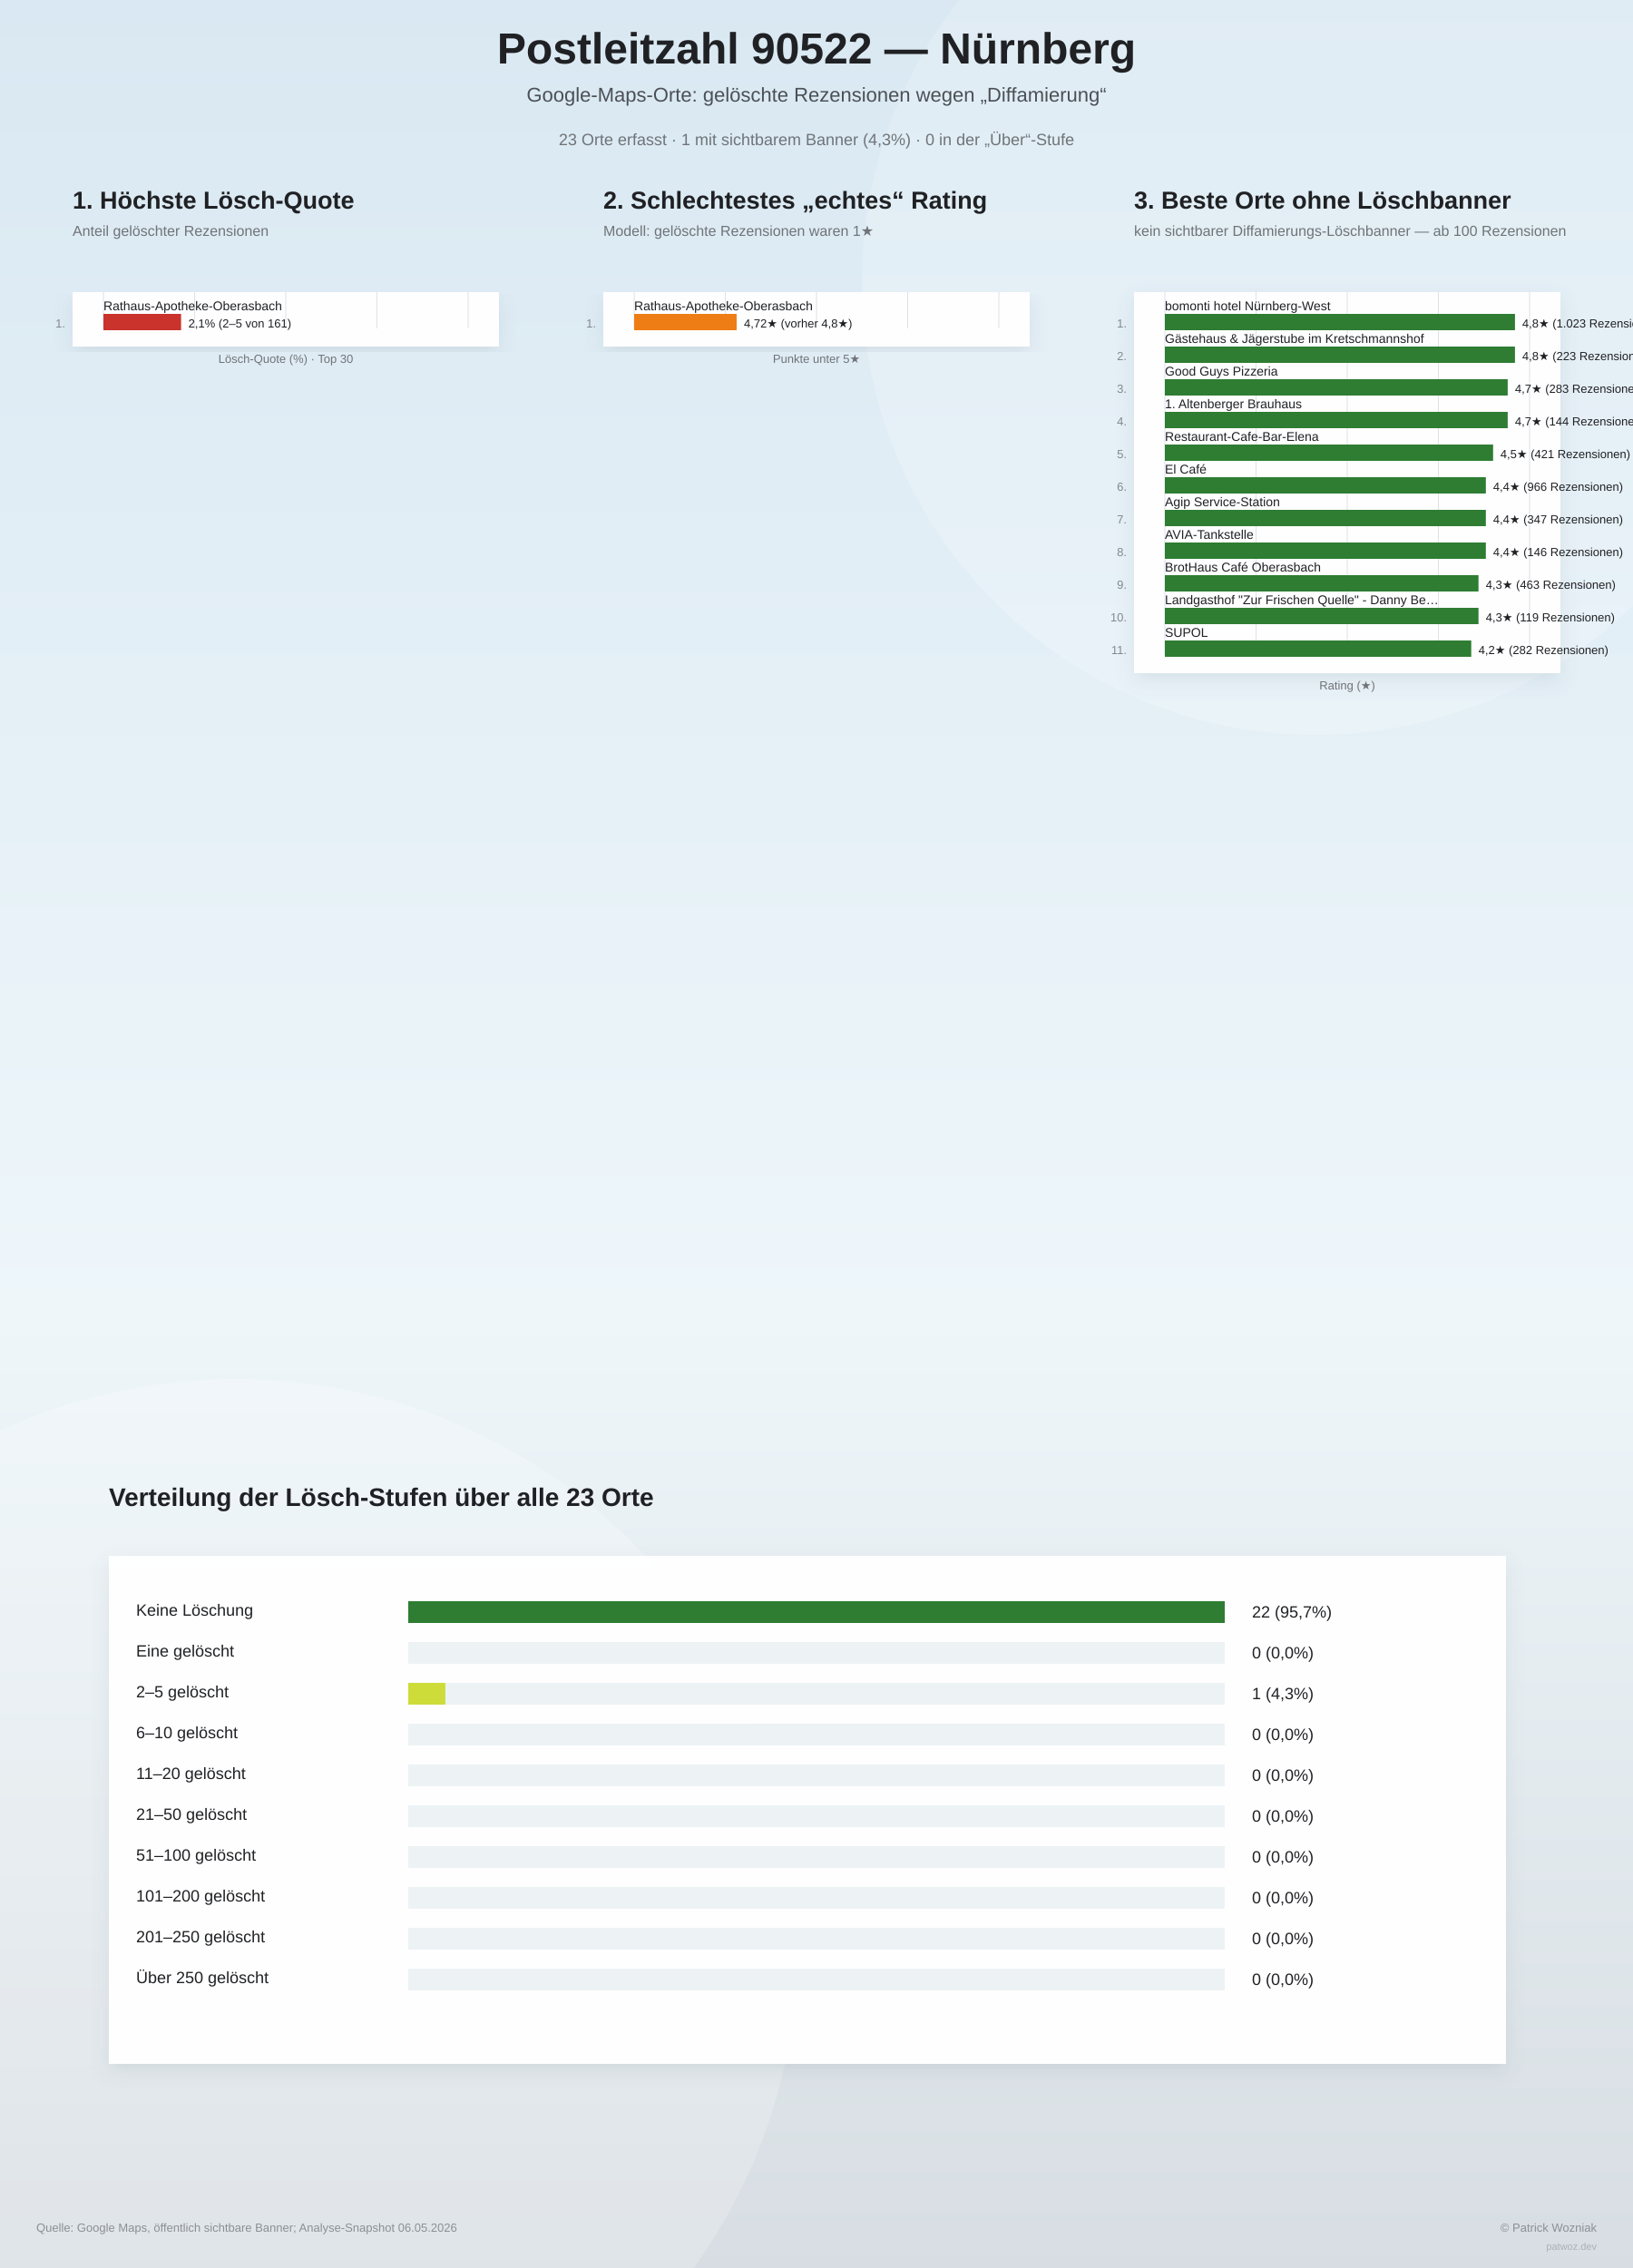
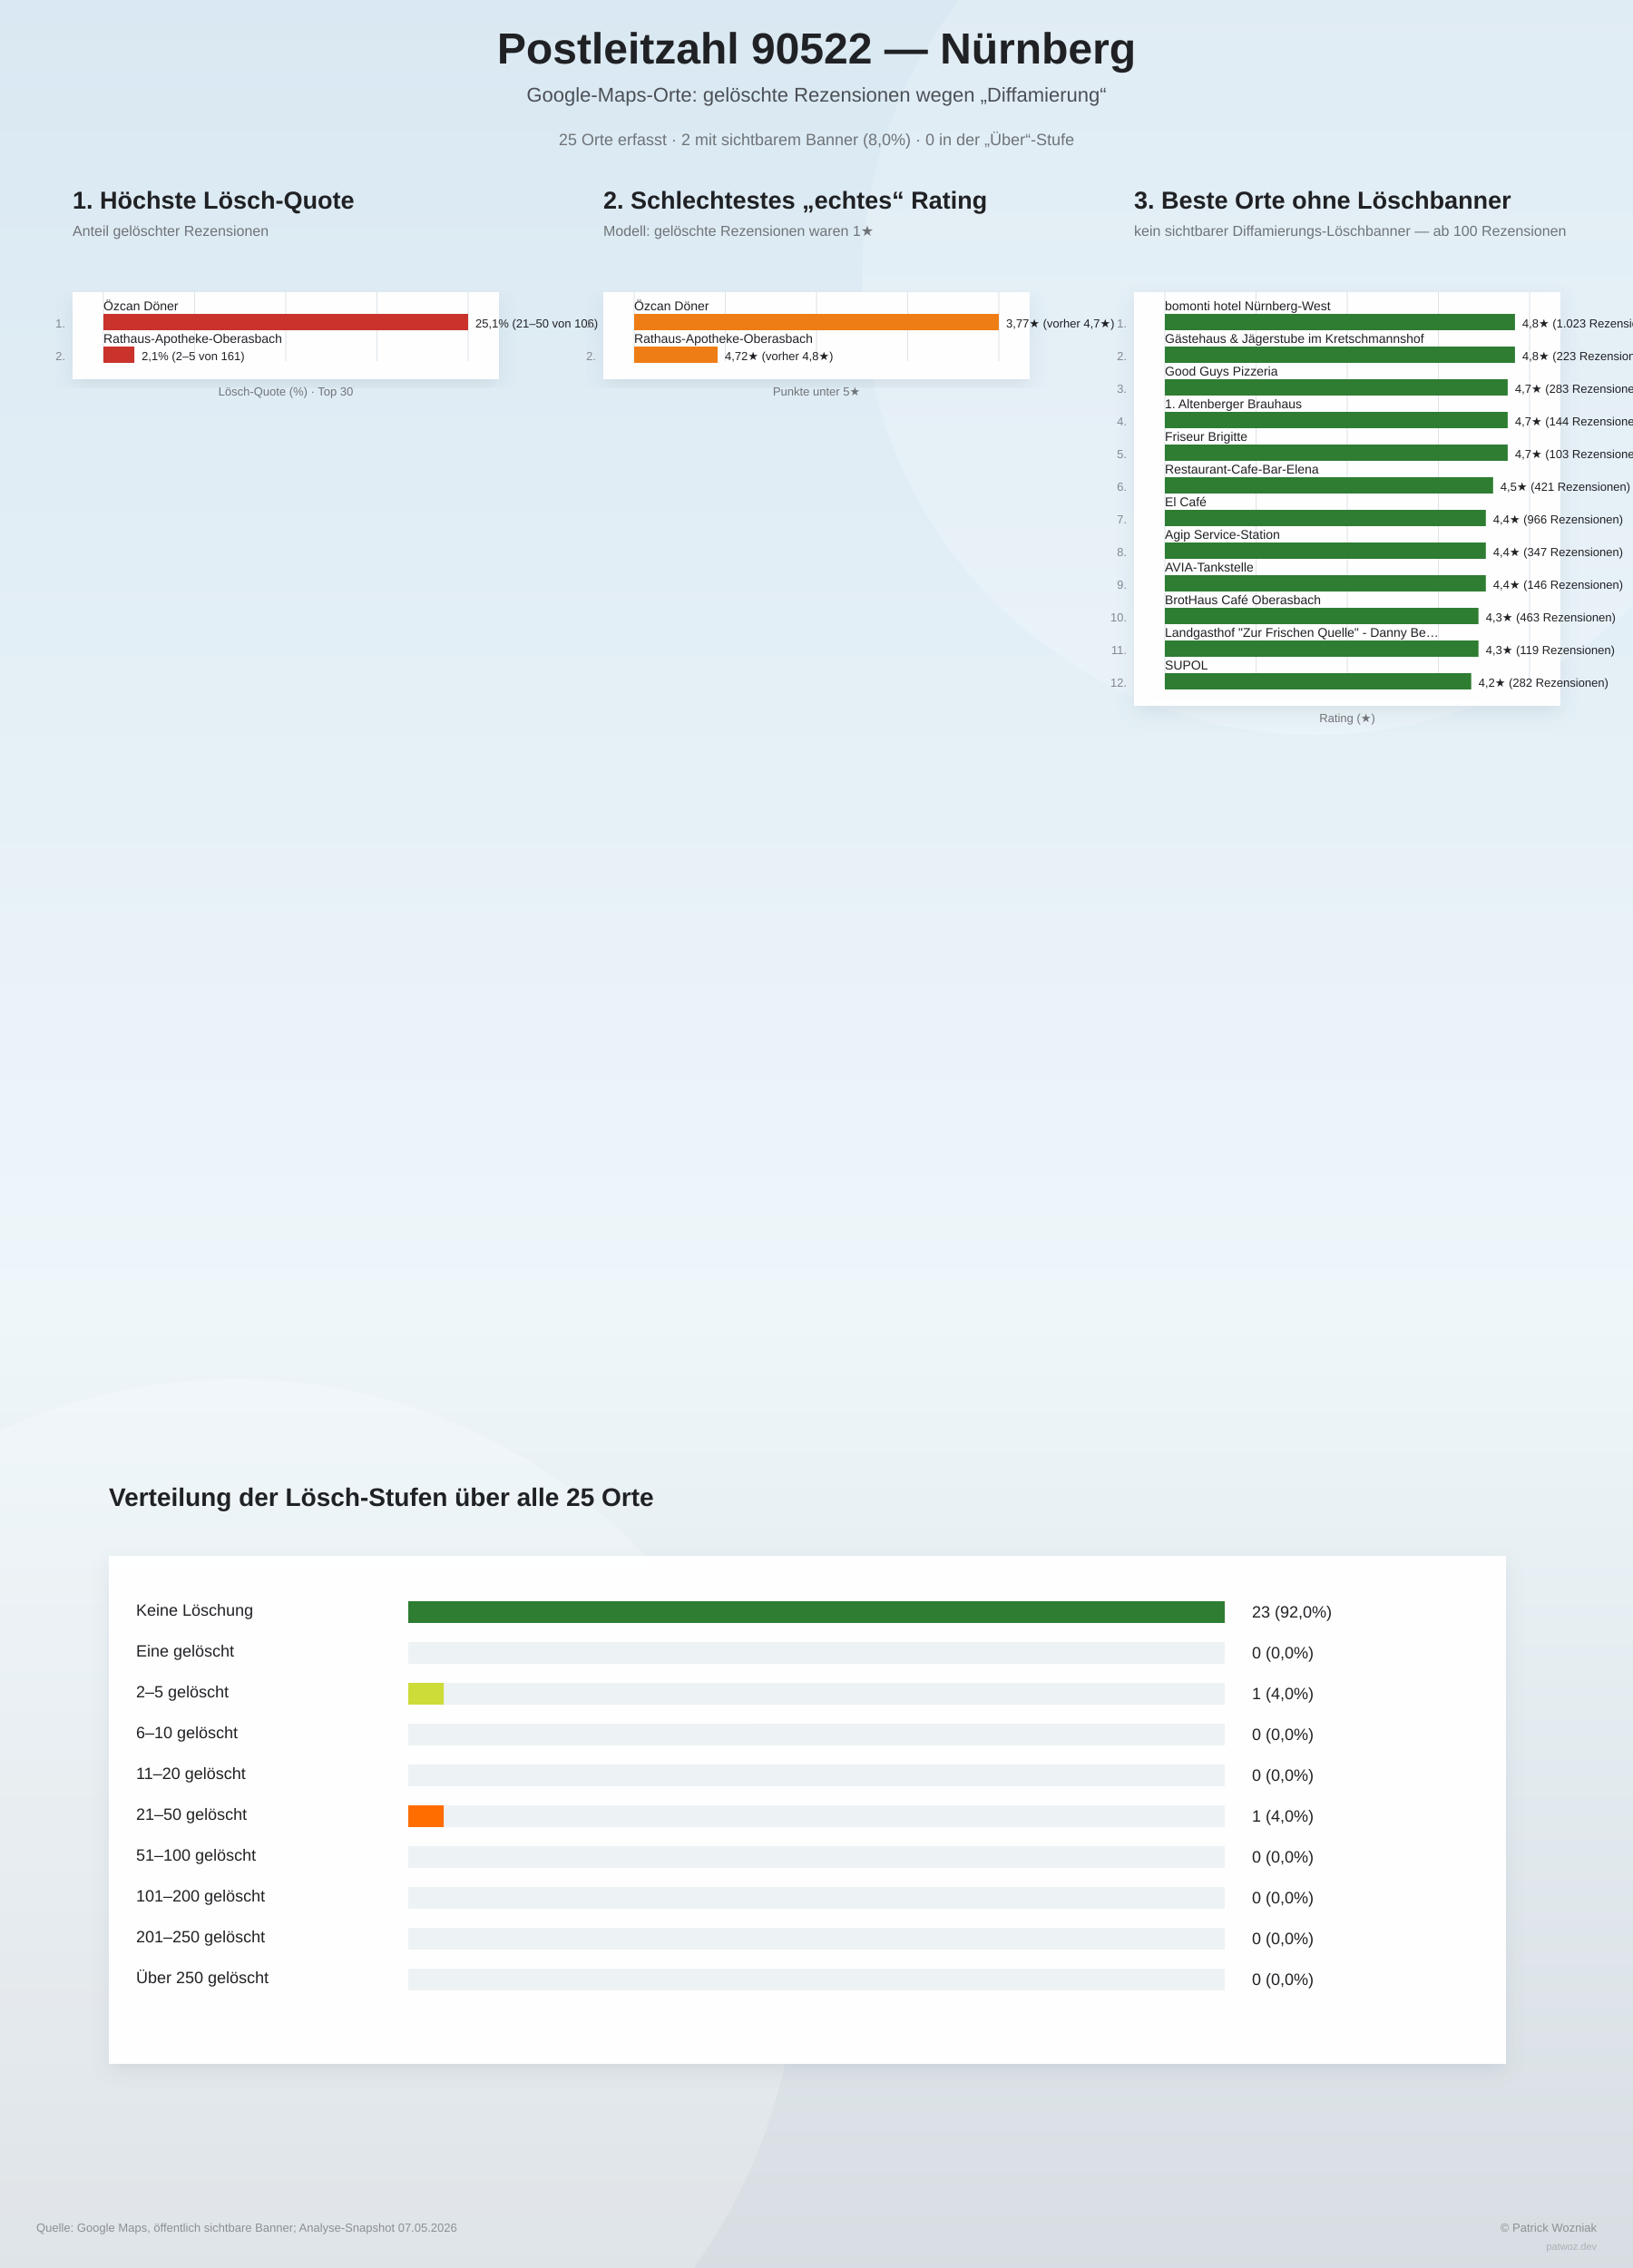
<svg xmlns="http://www.w3.org/2000/svg" width="1800" height="2500" viewBox="0 0 1800 2500">
  <defs>
    <linearGradient id="bg" x1="0" y1="0" x2="0" y2="1">
      <stop offset="0%" stop-color="#d9e8f2" />
      <stop offset="58%" stop-color="#eef6fa" />
      <stop offset="100%" stop-color="#d7dde2" />
    </linearGradient>
    <filter id="softShadow" x="-10%" y="-10%" width="120%" height="120%">
      <feDropShadow dx="0" dy="8" stdDeviation="10" flood-color="#6d7f8a" flood-opacity="0.16" />
    </filter>
  </defs>
  <rect width="100%" height="100%" fill="url(#bg)" />
  <circle cx="1450" cy="310" r="500" fill="#ffffff" opacity="0.18" />
  <circle cx="260" cy="2140" r="620" fill="#ffffff" opacity="0.20" />
  <text x="900" y="70" text-anchor="middle" font-family="Arial, sans-serif" font-size="48" font-weight="800" fill="#202124">Postleitzahl 90522 — Nürnberg</text>
  <text x="900" y="112" text-anchor="middle" font-family="Arial, sans-serif" font-size="22" fill="#4b5055">Google-Maps-Orte: gelöschte Rezensionen wegen „Diffamierung“</text>
-   <text x="900" y="160" text-anchor="middle" font-family="Arial, sans-serif" font-size="18" fill="#6f7377">23 Orte erfasst · 1 mit sichtbarem Banner (4,3%) · 0 in der „Über“-Stufe</text>
+   <text x="900" y="160" text-anchor="middle" font-family="Arial, sans-serif" font-size="18" fill="#6f7377">25 Orte erfasst · 2 mit sichtbarem Banner (8,0%) · 0 in der „Über“-Stufe</text>
  <g>
    <text x="80" y="230" font-family="Arial, sans-serif" font-size="27" font-weight="800" fill="#202124">1. Höchste Lösch-Quote</text>
    <text x="80" y="260" font-family="Arial, sans-serif" font-size="16" fill="#6f7377">Anteil gelöschter Rezensionen</text>
-     <rect x="80" y="322" width="470" height="60" fill="#ffffff" opacity="0.96" filter="url(#softShadow)" />
-     <line x1="114.0" y1="322" x2="114.0" y2="362.0" stroke="#dde3e8" stroke-width="1" />
-     <line x1="214.5" y1="322" x2="214.5" y2="362.0" stroke="#dde3e8" stroke-width="1" />
-     <line x1="315.0" y1="322" x2="315.0" y2="362.0" stroke="#dde3e8" stroke-width="1" />
-     <line x1="415.5" y1="322" x2="415.5" y2="362.0" stroke="#dde3e8" stroke-width="1" />
-     <line x1="516.0" y1="322" x2="516.0" y2="362.0" stroke="#dde3e8" stroke-width="1" />
+     <rect x="80" y="322" width="470" height="96" fill="#ffffff" opacity="0.96" filter="url(#softShadow)" />
+     <line x1="114.0" y1="322" x2="114.0" y2="398.0" stroke="#dde3e8" stroke-width="1" />
+     <line x1="214.5" y1="322" x2="214.5" y2="398.0" stroke="#dde3e8" stroke-width="1" />
+     <line x1="315.0" y1="322" x2="315.0" y2="398.0" stroke="#dde3e8" stroke-width="1" />
+     <line x1="415.5" y1="322" x2="415.5" y2="398.0" stroke="#dde3e8" stroke-width="1" />
+     <line x1="516.0" y1="322" x2="516.0" y2="398.0" stroke="#dde3e8" stroke-width="1" />
    <text x="72" y="361.0" text-anchor="end" font-family="Arial, sans-serif" font-size="13" fill="#83888d">1.</text>
-     <text x="114" y="342.0" font-family="Arial, sans-serif" font-size="14" fill="#202124">Rathaus-Apotheke-Oberasbach</text>
-     <rect x="114" y="346.0" width="85.6" height="18" fill="#c9332c" />
-     <text x="207.6" y="361.0" font-family="Arial, sans-serif" font-size="13" fill="#202124">2,1%  (2–5 von 161)</text>
-     <text x="315" y="400.0" text-anchor="middle" font-family="Arial, sans-serif" font-size="13" fill="#6f7377">Lösch-Quote (%) · Top 30</text>
+     <text x="114" y="342.0" font-family="Arial, sans-serif" font-size="14" fill="#202124">Özcan Döner</text>
+     <rect x="114" y="346.0" width="402.0" height="18" fill="#c9332c" />
+     <text x="524.0" y="361.0" font-family="Arial, sans-serif" font-size="13" fill="#202124">25,1%  (21–50 von 106)</text>
+     <text x="72" y="397.0" text-anchor="end" font-family="Arial, sans-serif" font-size="13" fill="#83888d">2.</text>
+     <text x="114" y="378.0" font-family="Arial, sans-serif" font-size="14" fill="#202124">Rathaus-Apotheke-Oberasbach</text>
+     <rect x="114" y="382.0" width="34.1" height="18" fill="#c9332c" />
+     <text x="156.1" y="397.0" font-family="Arial, sans-serif" font-size="13" fill="#202124">2,1%  (2–5 von 161)</text>
+     <text x="315" y="436.0" text-anchor="middle" font-family="Arial, sans-serif" font-size="13" fill="#6f7377">Lösch-Quote (%) · Top 30</text>
  </g>
  <g>
    <text x="665" y="230" font-family="Arial, sans-serif" font-size="27" font-weight="800" fill="#202124">2. Schlechtestes „echtes“ Rating</text>
    <text x="665" y="260" font-family="Arial, sans-serif" font-size="16" fill="#6f7377">Modell: gelöschte Rezensionen waren 1★</text>
-     <rect x="665" y="322" width="470" height="60" fill="#ffffff" opacity="0.96" filter="url(#softShadow)" />
-     <line x1="699.0" y1="322" x2="699.0" y2="362.0" stroke="#dde3e8" stroke-width="1" />
-     <line x1="799.5" y1="322" x2="799.5" y2="362.0" stroke="#dde3e8" stroke-width="1" />
-     <line x1="900.0" y1="322" x2="900.0" y2="362.0" stroke="#dde3e8" stroke-width="1" />
-     <line x1="1000.5" y1="322" x2="1000.5" y2="362.0" stroke="#dde3e8" stroke-width="1" />
-     <line x1="1101.0" y1="322" x2="1101.0" y2="362.0" stroke="#dde3e8" stroke-width="1" />
+     <rect x="665" y="322" width="470" height="96" fill="#ffffff" opacity="0.96" filter="url(#softShadow)" />
+     <line x1="699.0" y1="322" x2="699.0" y2="398.0" stroke="#dde3e8" stroke-width="1" />
+     <line x1="799.5" y1="322" x2="799.5" y2="398.0" stroke="#dde3e8" stroke-width="1" />
+     <line x1="900.0" y1="322" x2="900.0" y2="398.0" stroke="#dde3e8" stroke-width="1" />
+     <line x1="1000.5" y1="322" x2="1000.5" y2="398.0" stroke="#dde3e8" stroke-width="1" />
+     <line x1="1101.0" y1="322" x2="1101.0" y2="398.0" stroke="#dde3e8" stroke-width="1" />
    <text x="657" y="361.0" text-anchor="end" font-family="Arial, sans-serif" font-size="13" fill="#83888d">1.</text>
-     <text x="699" y="342.0" font-family="Arial, sans-serif" font-size="14" fill="#202124">Rathaus-Apotheke-Oberasbach</text>
-     <rect x="699" y="346.0" width="113.0" height="18" fill="#ef7d16" />
-     <text x="820.0" y="361.0" font-family="Arial, sans-serif" font-size="13" fill="#202124">4,72★  (vorher 4,8★)</text>
-     <text x="900" y="400.0" text-anchor="middle" font-family="Arial, sans-serif" font-size="13" fill="#6f7377">Punkte unter 5★</text>
+     <text x="699" y="342.0" font-family="Arial, sans-serif" font-size="14" fill="#202124">Özcan Döner</text>
+     <rect x="699" y="346.0" width="402.0" height="18" fill="#ef7d16" />
+     <text x="1109.0" y="361.0" font-family="Arial, sans-serif" font-size="13" fill="#202124">3,77★  (vorher 4,7★)</text>
+     <text x="657" y="397.0" text-anchor="end" font-family="Arial, sans-serif" font-size="13" fill="#83888d">2.</text>
+     <text x="699" y="378.0" font-family="Arial, sans-serif" font-size="14" fill="#202124">Rathaus-Apotheke-Oberasbach</text>
+     <rect x="699" y="382.0" width="92.0" height="18" fill="#ef7d16" />
+     <text x="799.0" y="397.0" font-family="Arial, sans-serif" font-size="13" fill="#202124">4,72★  (vorher 4,8★)</text>
+     <text x="900" y="436.0" text-anchor="middle" font-family="Arial, sans-serif" font-size="13" fill="#6f7377">Punkte unter 5★</text>
  </g>
  <g>
    <text x="1250" y="230" font-family="Arial, sans-serif" font-size="27" font-weight="800" fill="#202124">3. Beste Orte ohne Löschbanner</text>
    <text x="1250" y="260" font-family="Arial, sans-serif" font-size="16" fill="#6f7377">kein sichtbarer Diffamierungs-Löschbanner — ab 100 Rezensionen</text>
-     <rect x="1250" y="322" width="470" height="420" fill="#ffffff" opacity="0.96" filter="url(#softShadow)" />
-     <line x1="1284.0" y1="322" x2="1284.0" y2="722.0" stroke="#dde3e8" stroke-width="1" />
-     <line x1="1384.5" y1="322" x2="1384.5" y2="722.0" stroke="#dde3e8" stroke-width="1" />
-     <line x1="1485.0" y1="322" x2="1485.0" y2="722.0" stroke="#dde3e8" stroke-width="1" />
-     <line x1="1585.5" y1="322" x2="1585.5" y2="722.0" stroke="#dde3e8" stroke-width="1" />
-     <line x1="1686.0" y1="322" x2="1686.0" y2="722.0" stroke="#dde3e8" stroke-width="1" />
+     <rect x="1250" y="322" width="470" height="456" fill="#ffffff" opacity="0.96" filter="url(#softShadow)" />
+     <line x1="1284.0" y1="322" x2="1284.0" y2="758.0" stroke="#dde3e8" stroke-width="1" />
+     <line x1="1384.5" y1="322" x2="1384.5" y2="758.0" stroke="#dde3e8" stroke-width="1" />
+     <line x1="1485.0" y1="322" x2="1485.0" y2="758.0" stroke="#dde3e8" stroke-width="1" />
+     <line x1="1585.5" y1="322" x2="1585.5" y2="758.0" stroke="#dde3e8" stroke-width="1" />
+     <line x1="1686.0" y1="322" x2="1686.0" y2="758.0" stroke="#dde3e8" stroke-width="1" />
    <text x="1242" y="361.0" text-anchor="end" font-family="Arial, sans-serif" font-size="13" fill="#83888d">1.</text>
    <text x="1284" y="342.0" font-family="Arial, sans-serif" font-size="14" fill="#202124">bomonti hotel Nürnberg-West</text>
    <rect x="1284" y="346.0" width="385.9" height="18" fill="#2e7d32" />
    <text x="1677.9" y="361.0" font-family="Arial, sans-serif" font-size="13" fill="#202124">4,8★  (1.023 Rezensionen)</text>
    <text x="1242" y="397.0" text-anchor="end" font-family="Arial, sans-serif" font-size="13" fill="#83888d">2.</text>
    <text x="1284" y="378.0" font-family="Arial, sans-serif" font-size="14" fill="#202124">Gästehaus &amp; Jägerstube im Kretschmannshof</text>
    <rect x="1284" y="382.0" width="385.9" height="18" fill="#2e7d32" />
    <text x="1677.9" y="397.0" font-family="Arial, sans-serif" font-size="13" fill="#202124">4,8★  (223 Rezensionen)</text>
    <text x="1242" y="433.0" text-anchor="end" font-family="Arial, sans-serif" font-size="13" fill="#83888d">3.</text>
    <text x="1284" y="414.0" font-family="Arial, sans-serif" font-size="14" fill="#202124">Good Guys Pizzeria</text>
    <rect x="1284" y="418.0" width="377.9" height="18" fill="#2e7d32" />
    <text x="1669.9" y="433.0" font-family="Arial, sans-serif" font-size="13" fill="#202124">4,7★  (283 Rezensionen)</text>
    <text x="1242" y="469.0" text-anchor="end" font-family="Arial, sans-serif" font-size="13" fill="#83888d">4.</text>
    <text x="1284" y="450.0" font-family="Arial, sans-serif" font-size="14" fill="#202124">1. Altenberger Brauhaus</text>
    <rect x="1284" y="454.0" width="377.9" height="18" fill="#2e7d32" />
    <text x="1669.9" y="469.0" font-family="Arial, sans-serif" font-size="13" fill="#202124">4,7★  (144 Rezensionen)</text>
    <text x="1242" y="505.0" text-anchor="end" font-family="Arial, sans-serif" font-size="13" fill="#83888d">5.</text>
-     <text x="1284" y="486.0" font-family="Arial, sans-serif" font-size="14" fill="#202124">Restaurant-Cafe-Bar-Elena</text>
-     <rect x="1284" y="490.0" width="361.8" height="18" fill="#2e7d32" />
-     <text x="1653.8" y="505.0" font-family="Arial, sans-serif" font-size="13" fill="#202124">4,5★  (421 Rezensionen)</text>
+     <text x="1284" y="486.0" font-family="Arial, sans-serif" font-size="14" fill="#202124">Friseur Brigitte</text>
+     <rect x="1284" y="490.0" width="377.9" height="18" fill="#2e7d32" />
+     <text x="1669.9" y="505.0" font-family="Arial, sans-serif" font-size="13" fill="#202124">4,7★  (103 Rezensionen)</text>
    <text x="1242" y="541.0" text-anchor="end" font-family="Arial, sans-serif" font-size="13" fill="#83888d">6.</text>
-     <text x="1284" y="522.0" font-family="Arial, sans-serif" font-size="14" fill="#202124">El Café</text>
-     <rect x="1284" y="526.0" width="353.8" height="18" fill="#2e7d32" />
-     <text x="1645.8" y="541.0" font-family="Arial, sans-serif" font-size="13" fill="#202124">4,4★  (966 Rezensionen)</text>
+     <text x="1284" y="522.0" font-family="Arial, sans-serif" font-size="14" fill="#202124">Restaurant-Cafe-Bar-Elena</text>
+     <rect x="1284" y="526.0" width="361.8" height="18" fill="#2e7d32" />
+     <text x="1653.8" y="541.0" font-family="Arial, sans-serif" font-size="13" fill="#202124">4,5★  (421 Rezensionen)</text>
    <text x="1242" y="577.0" text-anchor="end" font-family="Arial, sans-serif" font-size="13" fill="#83888d">7.</text>
-     <text x="1284" y="558.0" font-family="Arial, sans-serif" font-size="14" fill="#202124">Agip Service-Station</text>
+     <text x="1284" y="558.0" font-family="Arial, sans-serif" font-size="14" fill="#202124">El Café</text>
    <rect x="1284" y="562.0" width="353.8" height="18" fill="#2e7d32" />
-     <text x="1645.8" y="577.0" font-family="Arial, sans-serif" font-size="13" fill="#202124">4,4★  (347 Rezensionen)</text>
+     <text x="1645.8" y="577.0" font-family="Arial, sans-serif" font-size="13" fill="#202124">4,4★  (966 Rezensionen)</text>
    <text x="1242" y="613.0" text-anchor="end" font-family="Arial, sans-serif" font-size="13" fill="#83888d">8.</text>
-     <text x="1284" y="594.0" font-family="Arial, sans-serif" font-size="14" fill="#202124">AVIA-Tankstelle</text>
+     <text x="1284" y="594.0" font-family="Arial, sans-serif" font-size="14" fill="#202124">Agip Service-Station</text>
    <rect x="1284" y="598.0" width="353.8" height="18" fill="#2e7d32" />
-     <text x="1645.8" y="613.0" font-family="Arial, sans-serif" font-size="13" fill="#202124">4,4★  (146 Rezensionen)</text>
+     <text x="1645.8" y="613.0" font-family="Arial, sans-serif" font-size="13" fill="#202124">4,4★  (347 Rezensionen)</text>
    <text x="1242" y="649.0" text-anchor="end" font-family="Arial, sans-serif" font-size="13" fill="#83888d">9.</text>
-     <text x="1284" y="630.0" font-family="Arial, sans-serif" font-size="14" fill="#202124">BrotHaus Café Oberasbach</text>
-     <rect x="1284" y="634.0" width="345.7" height="18" fill="#2e7d32" />
-     <text x="1637.7" y="649.0" font-family="Arial, sans-serif" font-size="13" fill="#202124">4,3★  (463 Rezensionen)</text>
+     <text x="1284" y="630.0" font-family="Arial, sans-serif" font-size="14" fill="#202124">AVIA-Tankstelle</text>
+     <rect x="1284" y="634.0" width="353.8" height="18" fill="#2e7d32" />
+     <text x="1645.8" y="649.0" font-family="Arial, sans-serif" font-size="13" fill="#202124">4,4★  (146 Rezensionen)</text>
    <text x="1242" y="685.0" text-anchor="end" font-family="Arial, sans-serif" font-size="13" fill="#83888d">10.</text>
-     <text x="1284" y="666.0" font-family="Arial, sans-serif" font-size="14" fill="#202124">Landgasthof "Zur Frischen Quelle" - Danny Be…</text>
+     <text x="1284" y="666.0" font-family="Arial, sans-serif" font-size="14" fill="#202124">BrotHaus Café Oberasbach</text>
    <rect x="1284" y="670.0" width="345.7" height="18" fill="#2e7d32" />
-     <text x="1637.7" y="685.0" font-family="Arial, sans-serif" font-size="13" fill="#202124">4,3★  (119 Rezensionen)</text>
+     <text x="1637.7" y="685.0" font-family="Arial, sans-serif" font-size="13" fill="#202124">4,3★  (463 Rezensionen)</text>
    <text x="1242" y="721.0" text-anchor="end" font-family="Arial, sans-serif" font-size="13" fill="#83888d">11.</text>
-     <text x="1284" y="702.0" font-family="Arial, sans-serif" font-size="14" fill="#202124">SUPOL</text>
-     <rect x="1284" y="706.0" width="337.7" height="18" fill="#2e7d32" />
-     <text x="1629.7" y="721.0" font-family="Arial, sans-serif" font-size="13" fill="#202124">4,2★  (282 Rezensionen)</text>
-     <text x="1485" y="760.0" text-anchor="middle" font-family="Arial, sans-serif" font-size="13" fill="#6f7377">Rating (★)</text>
+     <text x="1284" y="702.0" font-family="Arial, sans-serif" font-size="14" fill="#202124">Landgasthof "Zur Frischen Quelle" - Danny Be…</text>
+     <rect x="1284" y="706.0" width="345.7" height="18" fill="#2e7d32" />
+     <text x="1637.7" y="721.0" font-family="Arial, sans-serif" font-size="13" fill="#202124">4,3★  (119 Rezensionen)</text>
+     <text x="1242" y="757.0" text-anchor="end" font-family="Arial, sans-serif" font-size="13" fill="#83888d">12.</text>
+     <text x="1284" y="738.0" font-family="Arial, sans-serif" font-size="14" fill="#202124">SUPOL</text>
+     <rect x="1284" y="742.0" width="337.7" height="18" fill="#2e7d32" />
+     <text x="1629.7" y="757.0" font-family="Arial, sans-serif" font-size="13" fill="#202124">4,2★  (282 Rezensionen)</text>
+     <text x="1485" y="796.0" text-anchor="middle" font-family="Arial, sans-serif" font-size="13" fill="#6f7377">Rating (★)</text>
  </g>
  <g>
-     <text x="120" y="1660" font-family="Arial, sans-serif" font-size="28" font-weight="800" fill="#202124">Verteilung der Lösch-Stufen über alle 23 Orte</text>
+     <text x="120" y="1660" font-family="Arial, sans-serif" font-size="28" font-weight="800" fill="#202124">Verteilung der Lösch-Stufen über alle 25 Orte</text>
    <rect x="120" y="1715" width="1540" height="560" fill="#ffffff" opacity="0.96" filter="url(#softShadow)" />
    <text x="150" y="1781" font-family="Arial, sans-serif" font-size="18" fill="#202124">Keine Löschung</text>
    <rect x="450" y="1765" width="900" height="24" fill="#edf2f5" />
    <rect x="450" y="1765" width="900.0" height="24" fill="#2e7d32" />
-     <text x="1380" y="1783" font-family="Arial, sans-serif" font-size="18" fill="#202124">22 (95,7%)</text>
+     <text x="1380" y="1783" font-family="Arial, sans-serif" font-size="18" fill="#202124">23 (92,0%)</text>
    <text x="150" y="1826" font-family="Arial, sans-serif" font-size="18" fill="#202124">Eine gelöscht</text>
    <rect x="450" y="1810" width="900" height="24" fill="#edf2f5" />
    <rect x="450" y="1810" width="0.0" height="24" fill="#8bc34a" />
    <text x="1380" y="1828" font-family="Arial, sans-serif" font-size="18" fill="#202124">0 (0,0%)</text>
    <text x="150" y="1871" font-family="Arial, sans-serif" font-size="18" fill="#202124">2–5 gelöscht</text>
    <rect x="450" y="1855" width="900" height="24" fill="#edf2f5" />
-     <rect x="450" y="1855" width="40.9" height="24" fill="#cddc39" />
-     <text x="1380" y="1873" font-family="Arial, sans-serif" font-size="18" fill="#202124">1 (4,3%)</text>
+     <rect x="450" y="1855" width="39.1" height="24" fill="#cddc39" />
+     <text x="1380" y="1873" font-family="Arial, sans-serif" font-size="18" fill="#202124">1 (4,0%)</text>
    <text x="150" y="1916" font-family="Arial, sans-serif" font-size="18" fill="#202124">6–10 gelöscht</text>
    <rect x="450" y="1900" width="900" height="24" fill="#edf2f5" />
    <rect x="450" y="1900" width="0.0" height="24" fill="#ffca28" />
    <text x="1380" y="1918" font-family="Arial, sans-serif" font-size="18" fill="#202124">0 (0,0%)</text>
    <text x="150" y="1961" font-family="Arial, sans-serif" font-size="18" fill="#202124">11–20 gelöscht</text>
    <rect x="450" y="1945" width="900" height="24" fill="#edf2f5" />
    <rect x="450" y="1945" width="0.0" height="24" fill="#ff9f1c" />
    <text x="1380" y="1963" font-family="Arial, sans-serif" font-size="18" fill="#202124">0 (0,0%)</text>
    <text x="150" y="2006" font-family="Arial, sans-serif" font-size="18" fill="#202124">21–50 gelöscht</text>
    <rect x="450" y="1990" width="900" height="24" fill="#edf2f5" />
-     <rect x="450" y="1990" width="0.0" height="24" fill="#ff6d00" />
-     <text x="1380" y="2008" font-family="Arial, sans-serif" font-size="18" fill="#202124">0 (0,0%)</text>
+     <rect x="450" y="1990" width="39.1" height="24" fill="#ff6d00" />
+     <text x="1380" y="2008" font-family="Arial, sans-serif" font-size="18" fill="#202124">1 (4,0%)</text>
    <text x="150" y="2051" font-family="Arial, sans-serif" font-size="18" fill="#202124">51–100 gelöscht</text>
    <rect x="450" y="2035" width="900" height="24" fill="#edf2f5" />
    <rect x="450" y="2035" width="0.0" height="24" fill="#e5391b" />
    <text x="1380" y="2053" font-family="Arial, sans-serif" font-size="18" fill="#202124">0 (0,0%)</text>
    <text x="150" y="2096" font-family="Arial, sans-serif" font-size="18" fill="#202124">101–200 gelöscht</text>
    <rect x="450" y="2080" width="900" height="24" fill="#edf2f5" />
    <rect x="450" y="2080" width="0.0" height="24" fill="#c62828" />
    <text x="1380" y="2098" font-family="Arial, sans-serif" font-size="18" fill="#202124">0 (0,0%)</text>
    <text x="150" y="2141" font-family="Arial, sans-serif" font-size="18" fill="#202124">201–250 gelöscht</text>
    <rect x="450" y="2125" width="900" height="24" fill="#edf2f5" />
    <rect x="450" y="2125" width="0.0" height="24" fill="#8e1919" />
    <text x="1380" y="2143" font-family="Arial, sans-serif" font-size="18" fill="#202124">0 (0,0%)</text>
    <text x="150" y="2186" font-family="Arial, sans-serif" font-size="18" fill="#202124">Über 250 gelöscht</text>
    <rect x="450" y="2170" width="900" height="24" fill="#edf2f5" />
    <rect x="450" y="2170" width="0.0" height="24" fill="#5b0f0f" />
    <text x="1380" y="2188" font-family="Arial, sans-serif" font-size="18" fill="#202124">0 (0,0%)</text>
  </g>
-   <text x="40" y="2460" font-family="Arial, sans-serif" font-size="13" fill="#8a8f94">Quelle: Google Maps, öffentlich sichtbare Banner; Analyse-Snapshot 06.05.2026</text>
+   <text x="40" y="2460" font-family="Arial, sans-serif" font-size="13" fill="#8a8f94">Quelle: Google Maps, öffentlich sichtbare Banner; Analyse-Snapshot 07.05.2026</text>
  <text x="1760" y="2460" text-anchor="end" font-family="Arial, sans-serif" font-size="13" fill="#8a8f94">© <a href="https://patwoz.dev" target="_blank" style="fill:#8a8f94;text-decoration:none">Patrick Wozniak</a>
  </text>
  <text x="1760" y="2480" text-anchor="end" font-family="Arial, sans-serif" font-size="11" fill="#aab0b5">patwoz.dev</text>
</svg>
